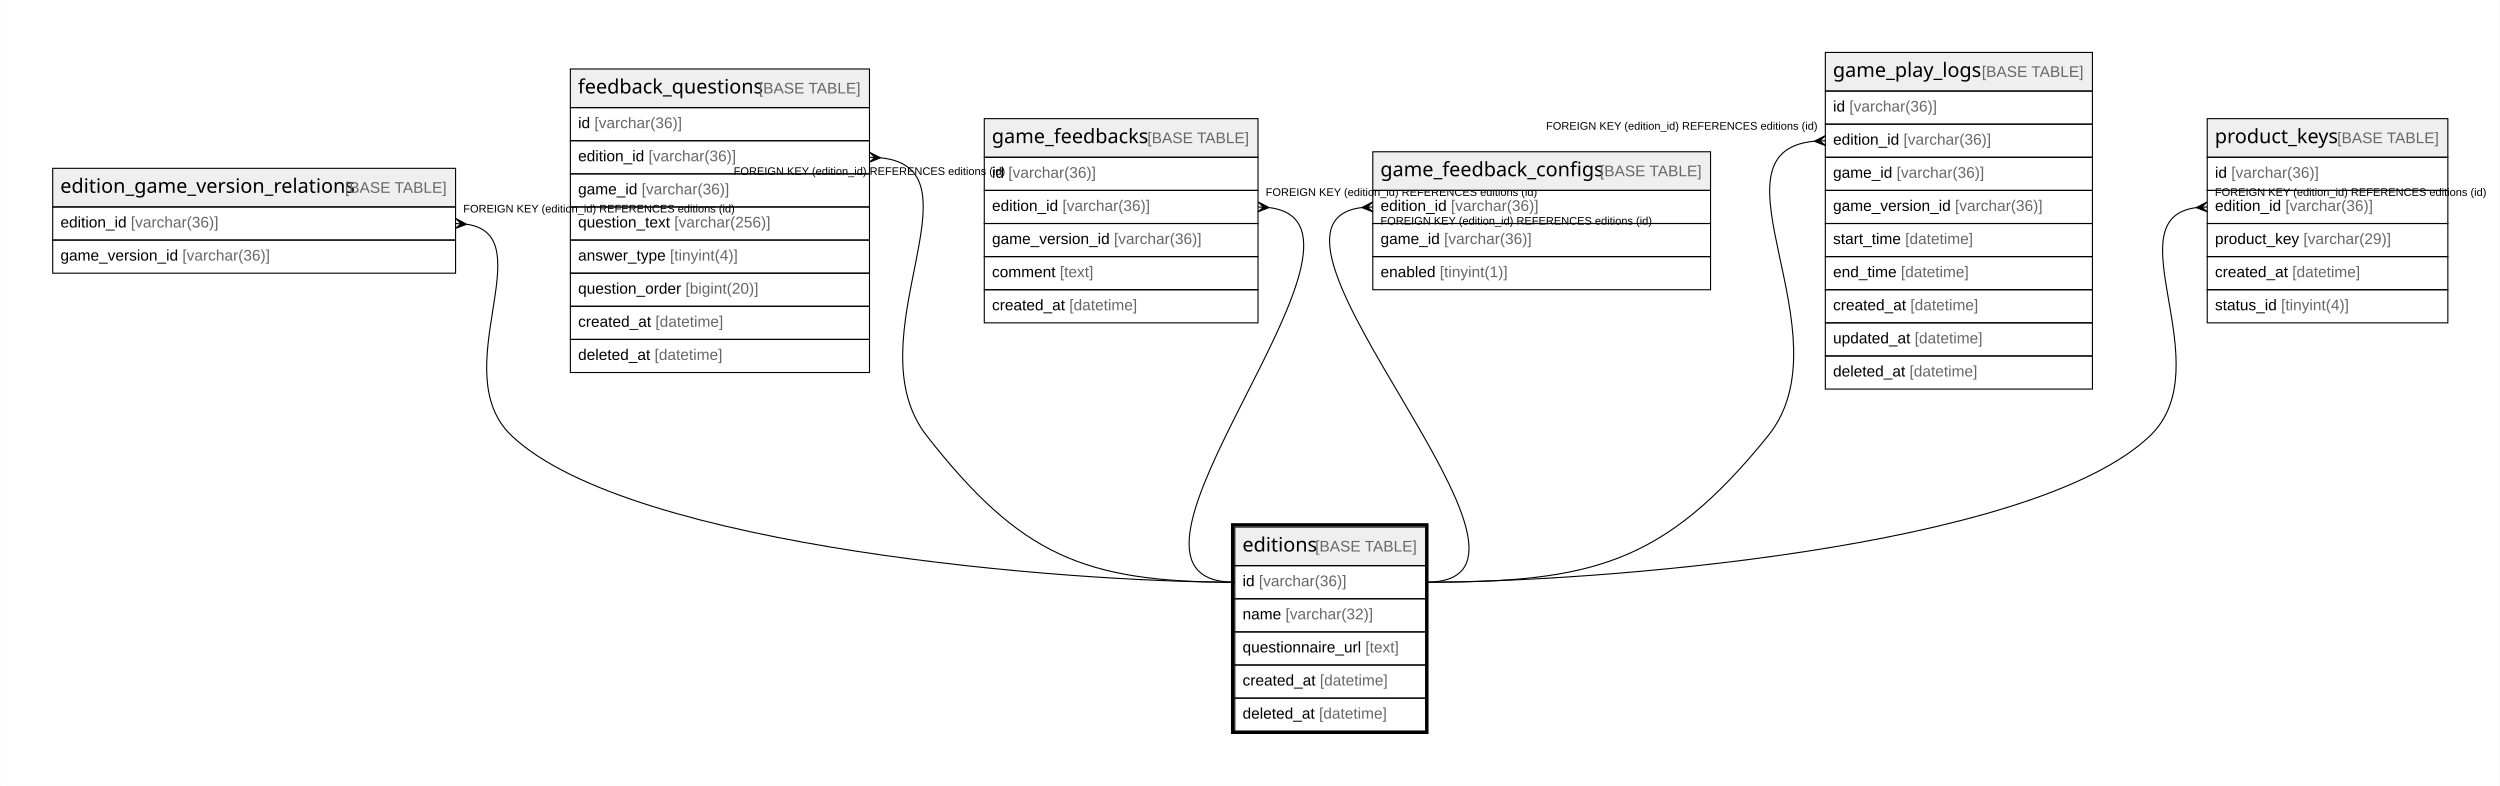
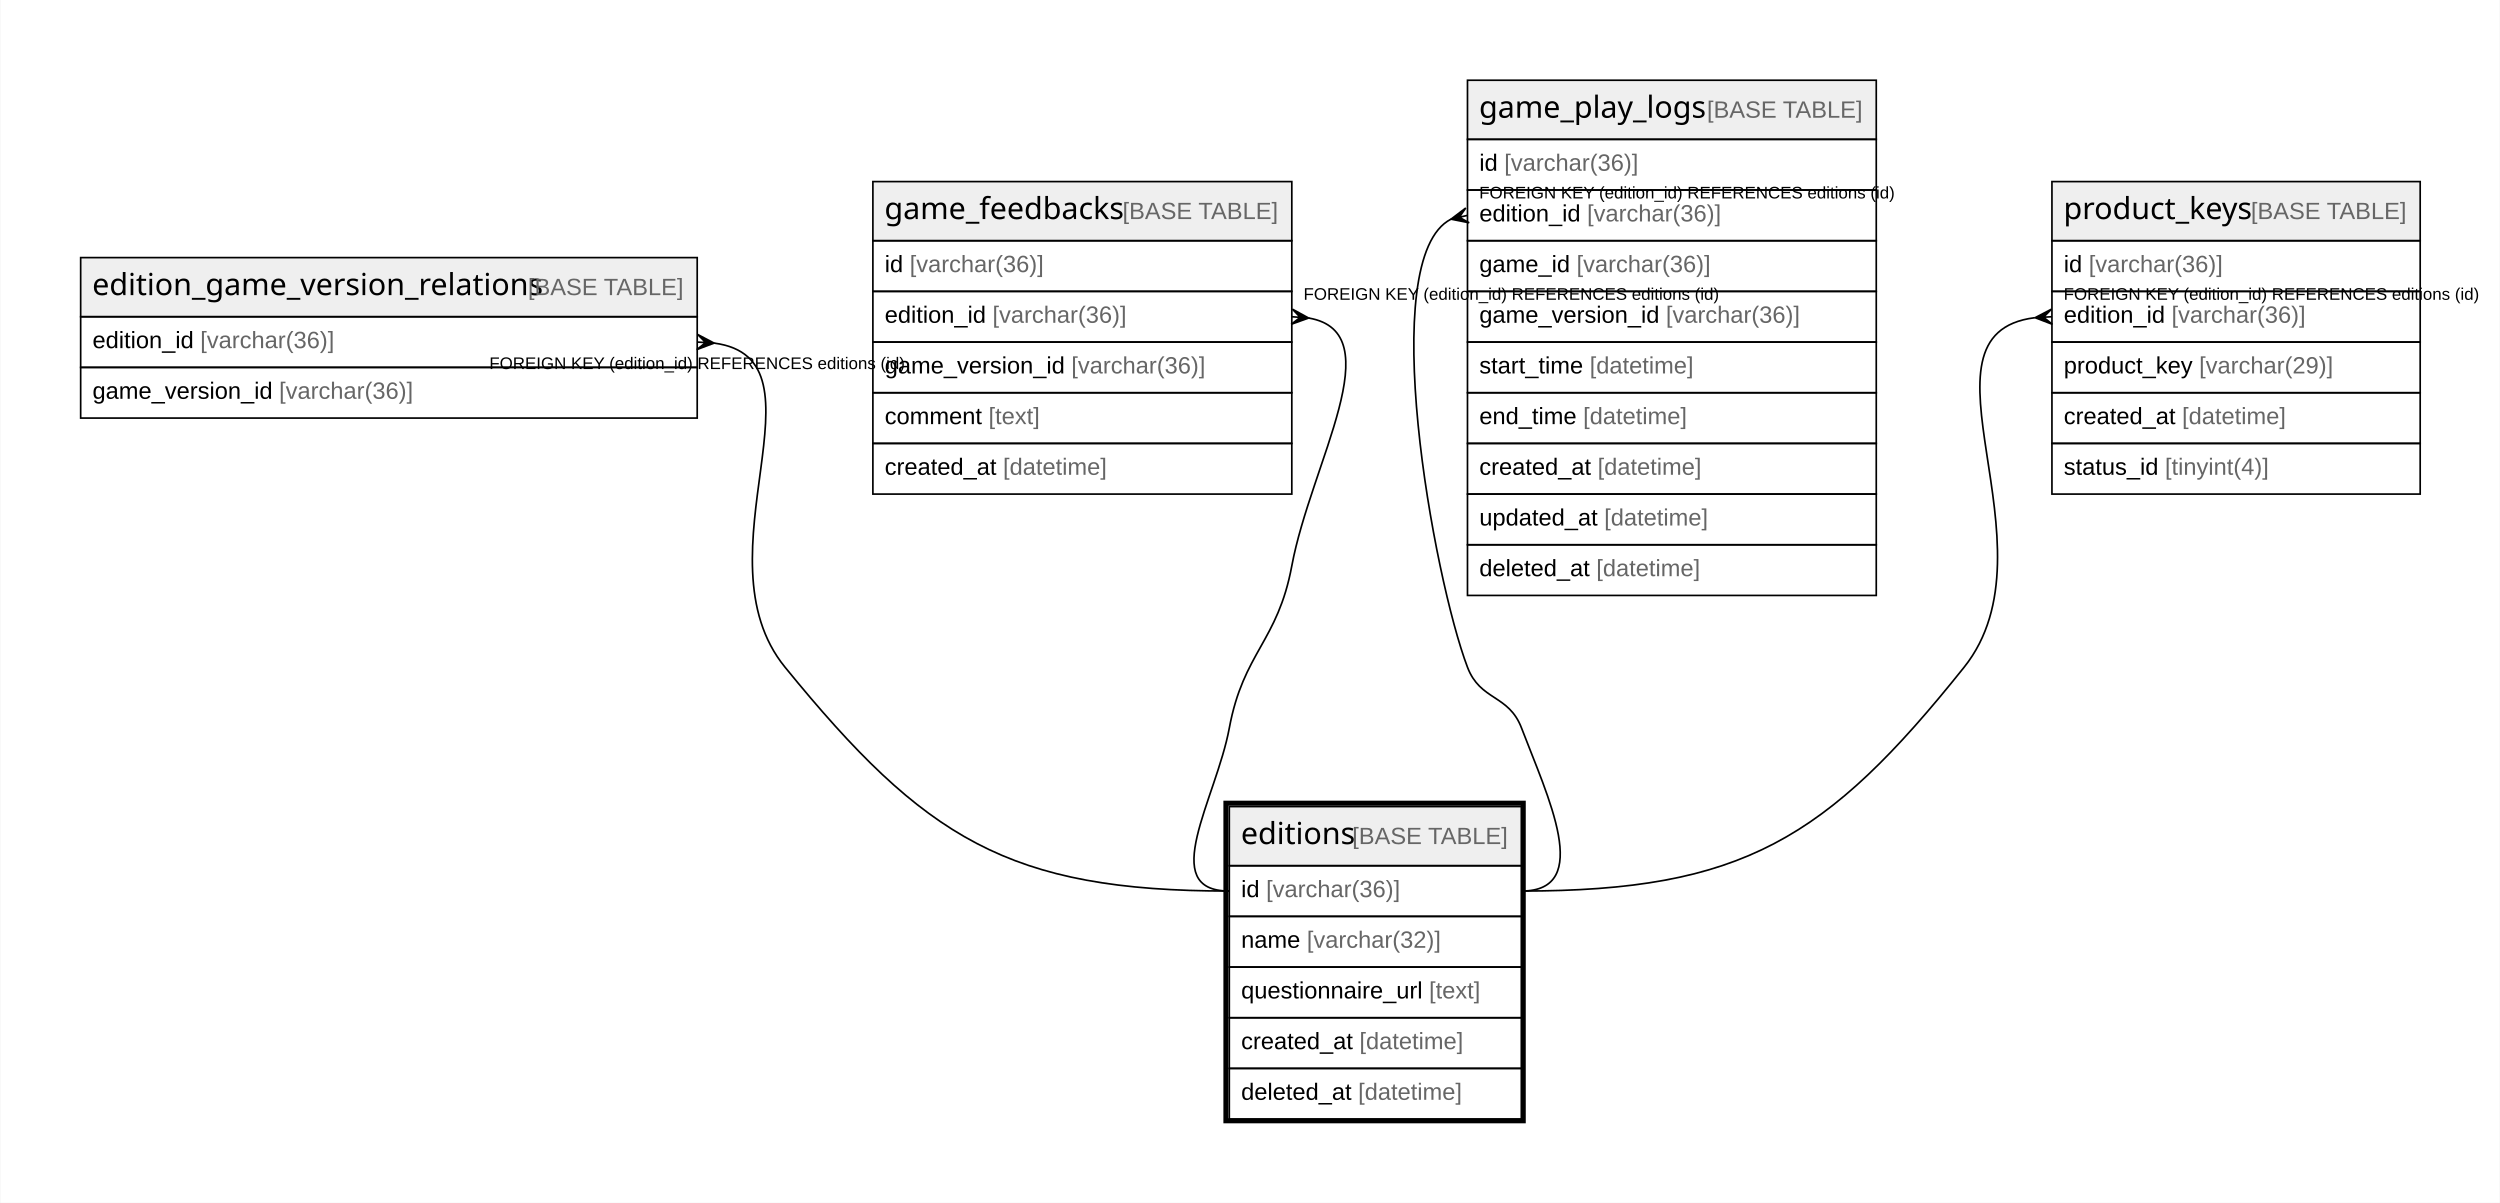
- <svg xmlns="http://www.w3.org/2000/svg" width="2265pt" height="712pt" viewBox="0.00 0.00 2264.50 712.00">
+ <svg xmlns="http://www.w3.org/2000/svg" width="1480pt" height="712pt" viewBox="0.00 0.00 1479.50 712.00">
  <g id="graph0" class="graph" transform="scale(1 1) rotate(0) translate(4 708)">
-     <polygon fill="#ffffff" stroke="transparent" points="-4,4 -4,-708 2260.5,-708 2260.5,4 -4,4" />
+     <polygon fill="#ffffff" stroke="transparent" points="-4,4 -4,-708 1475.5,-708 1475.5,4 -4,4" />
    <g id="node1" class="node">
-       <polygon fill="#efefef" stroke="transparent" points="1114.5,-195.5 1114.5,-230.5 1287.5,-230.5 1287.5,-195.5 1114.5,-195.5" />
-       <polygon fill="none" stroke="#000000" points="1114.5,-195.5 1114.5,-230.5 1287.5,-230.5 1287.5,-195.5 1114.5,-195.5" />
-       <text text-anchor="start" x="1121.365" y="-208.3" font-family="Arial Bold" font-size="18.00" fill="#000000">editions</text>
-       <text text-anchor="start" x="1183.381" y="-208.3" font-family="Arial" font-size="14.00" fill="#000000"> </text>
-       <text text-anchor="start" x="1187.271" y="-208.3" font-family="Arial" font-size="14.00" fill="#666666">[BASE TABLE]</text>
-       <polygon fill="none" stroke="#000000" points="1114.5,-165.5 1114.5,-195.5 1287.5,-195.5 1287.5,-165.5 1114.5,-165.5" />
-       <text text-anchor="start" x="1121.5" y="-176.9" font-family="Arial" font-size="14.00" fill="#000000">id </text>
-       <text text-anchor="start" x="1136.28" y="-176.9" font-family="Arial" font-size="14.00" fill="#666666">[varchar(36)]</text>
-       <polygon fill="none" stroke="#000000" points="1114.5,-135.5 1114.5,-165.5 1287.5,-165.5 1287.5,-135.5 1114.5,-135.5" />
-       <text text-anchor="start" x="1121.5" y="-146.9" font-family="Arial" font-size="14.00" fill="#000000">name </text>
-       <text text-anchor="start" x="1160.399" y="-146.9" font-family="Arial" font-size="14.00" fill="#666666">[varchar(32)]</text>
-       <polygon fill="none" stroke="#000000" points="1114.5,-105.5 1114.5,-135.5 1287.5,-135.5 1287.5,-105.5 1114.5,-105.5" />
-       <text text-anchor="start" x="1121.5" y="-116.9" font-family="Arial" font-size="14.00" fill="#000000">questionnaire_url </text>
-       <text text-anchor="start" x="1232.748" y="-116.9" font-family="Arial" font-size="14.00" fill="#666666">[text]</text>
-       <polygon fill="none" stroke="#000000" points="1114.5,-75.5 1114.5,-105.5 1287.5,-105.5 1287.5,-75.5 1114.5,-75.5" />
-       <text text-anchor="start" x="1121.5" y="-86.9" font-family="Arial" font-size="14.00" fill="#000000">created_at </text>
-       <text text-anchor="start" x="1191.528" y="-86.9" font-family="Arial" font-size="14.00" fill="#666666">[datetime]</text>
-       <polygon fill="none" stroke="#000000" points="1114.5,-45.5 1114.5,-75.5 1287.5,-75.5 1287.5,-45.5 1114.5,-45.5" />
-       <text text-anchor="start" x="1121.5" y="-56.9" font-family="Arial" font-size="14.00" fill="#000000">deleted_at </text>
-       <text text-anchor="start" x="1190.757" y="-56.9" font-family="Arial" font-size="14.00" fill="#666666">[datetime]</text>
-       <polygon fill="none" stroke="#000000" stroke-width="3" points="1112.5,-44.5 1112.5,-232.5 1288.5,-232.5 1288.5,-44.5 1112.5,-44.5" />
+       <polygon fill="#efefef" stroke="transparent" points="723.5,-195.5 723.5,-230.5 896.5,-230.5 896.5,-195.5 723.5,-195.5" />
+       <polygon fill="none" stroke="#000000" points="723.5,-195.5 723.5,-230.5 896.5,-230.5 896.5,-195.5 723.5,-195.5" />
+       <text text-anchor="start" x="730.365" y="-208.3" font-family="Arial Bold" font-size="18.00" fill="#000000">editions</text>
+       <text text-anchor="start" x="792.381" y="-208.3" font-family="Arial" font-size="14.00" fill="#000000"> </text>
+       <text text-anchor="start" x="796.271" y="-208.3" font-family="Arial" font-size="14.00" fill="#666666">[BASE TABLE]</text>
+       <polygon fill="none" stroke="#000000" points="723.5,-165.5 723.5,-195.5 896.5,-195.5 896.5,-165.5 723.5,-165.5" />
+       <text text-anchor="start" x="730.5" y="-176.9" font-family="Arial" font-size="14.00" fill="#000000">id </text>
+       <text text-anchor="start" x="745.28" y="-176.9" font-family="Arial" font-size="14.00" fill="#666666">[varchar(36)]</text>
+       <polygon fill="none" stroke="#000000" points="723.5,-135.5 723.5,-165.5 896.5,-165.5 896.5,-135.5 723.5,-135.5" />
+       <text text-anchor="start" x="730.5" y="-146.9" font-family="Arial" font-size="14.00" fill="#000000">name </text>
+       <text text-anchor="start" x="769.399" y="-146.9" font-family="Arial" font-size="14.00" fill="#666666">[varchar(32)]</text>
+       <polygon fill="none" stroke="#000000" points="723.5,-105.5 723.5,-135.5 896.5,-135.5 896.5,-105.5 723.5,-105.5" />
+       <text text-anchor="start" x="730.5" y="-116.9" font-family="Arial" font-size="14.00" fill="#000000">questionnaire_url </text>
+       <text text-anchor="start" x="841.748" y="-116.9" font-family="Arial" font-size="14.00" fill="#666666">[text]</text>
+       <polygon fill="none" stroke="#000000" points="723.5,-75.5 723.5,-105.5 896.5,-105.5 896.5,-75.5 723.5,-75.5" />
+       <text text-anchor="start" x="730.5" y="-86.9" font-family="Arial" font-size="14.00" fill="#000000">created_at </text>
+       <text text-anchor="start" x="800.528" y="-86.9" font-family="Arial" font-size="14.00" fill="#666666">[datetime]</text>
+       <polygon fill="none" stroke="#000000" points="723.5,-45.5 723.5,-75.5 896.5,-75.5 896.5,-45.5 723.5,-45.5" />
+       <text text-anchor="start" x="730.5" y="-56.9" font-family="Arial" font-size="14.00" fill="#000000">deleted_at </text>
+       <text text-anchor="start" x="799.757" y="-56.9" font-family="Arial" font-size="14.00" fill="#666666">[datetime]</text>
+       <polygon fill="none" stroke="#000000" stroke-width="3" points="721.5,-44.5 721.5,-232.5 897.5,-232.5 897.5,-44.5 721.5,-44.5" />
    </g>
    <g id="node2" class="node">
      <polygon fill="#efefef" stroke="transparent" points="43.5,-520.5 43.5,-555.5 408.5,-555.5 408.5,-520.5 43.5,-520.5" />
      <polygon fill="none" stroke="#000000" points="43.5,-520.5 43.5,-555.5 408.5,-555.5 408.5,-520.5 43.5,-520.5" />
      <text text-anchor="start" x="50.344" y="-533.3" font-family="Arial Bold" font-size="18.00" fill="#000000">edition_game_version_relations</text>
      <text text-anchor="start" x="304.402" y="-533.3" font-family="Arial" font-size="14.00" fill="#000000"> </text>
      <text text-anchor="start" x="308.292" y="-533.3" font-family="Arial" font-size="14.00" fill="#666666">[BASE TABLE]</text>
      <polygon fill="none" stroke="#000000" points="43.5,-490.5 43.5,-520.5 408.5,-520.5 408.5,-490.5 43.5,-490.5" />
      <text text-anchor="start" x="50.5" y="-501.9" font-family="Arial" font-size="14.00" fill="#000000">edition_id </text>
      <text text-anchor="start" x="114.297" y="-501.9" font-family="Arial" font-size="14.00" fill="#666666">[varchar(36)]</text>
      <polygon fill="none" stroke="#000000" points="43.5,-460.5 43.5,-490.5 408.5,-490.5 408.5,-460.5 43.5,-460.5" />
      <text text-anchor="start" x="50.5" y="-471.9" font-family="Arial" font-size="14.00" fill="#000000">game_version_id </text>
      <text text-anchor="start" x="160.968" y="-471.9" font-family="Arial" font-size="14.00" fill="#666666">[varchar(36)]</text>
    </g>
    <g id="edge1" class="edge">
-       <path fill="none" stroke="#000000" d="M418.883,-504.786C488.555,-494.305 397.853,-371.09 459.5,-313 567.58,-211.156 965.996,-180.5 1114.5,-180.5" />
-       <polygon fill="#000000" stroke="#000000" points="418.476,-504.814 408.191,-501.011 413.488,-505.157 408.5,-505.5 408.5,-505.5 408.5,-505.5 413.488,-505.157 408.809,-509.989 418.476,-504.814 418.476,-504.814" />
-       <text text-anchor="start" x="415.439" y="-515.5" font-family="Arial" font-size="10.00" fill="#000000">FOREIGN KEY (edition_id) REFERENCES editions (id)</text>
+       <path fill="none" stroke="#000000" d="M418.513,-504.887C489.774,-495.436 406.799,-378.871 460.5,-313 543.203,-211.555 592.615,-180.5 723.5,-180.5" />
+       <polygon fill="#000000" stroke="#000000" points="418.481,-504.889 408.225,-501.008 413.491,-505.195 408.5,-505.5 408.5,-505.5 408.5,-505.5 413.491,-505.195 408.775,-509.992 418.481,-504.889 418.481,-504.889" />
+       <text text-anchor="start" x="285.439" y="-489.5" font-family="Arial" font-size="10.00" fill="#000000">FOREIGN KEY (edition_id) REFERENCES editions (id)</text>
    </g>
    <g id="node3" class="node">
-       <polygon fill="#efefef" stroke="transparent" points="512.5,-610.5 512.5,-645.5 783.5,-645.5 783.5,-610.5 512.5,-610.5" />
-       <polygon fill="none" stroke="#000000" points="512.5,-610.5 512.5,-645.5 783.5,-645.5 783.5,-610.5 512.5,-610.5" />
-       <text text-anchor="start" x="519.34" y="-623.3" font-family="Arial Bold" font-size="18.00" fill="#000000">feedback_questions</text>
-       <text text-anchor="start" x="679.407" y="-623.3" font-family="Arial" font-size="14.00" fill="#000000"> </text>
-       <text text-anchor="start" x="683.297" y="-623.3" font-family="Arial" font-size="14.00" fill="#666666">[BASE TABLE]</text>
-       <polygon fill="none" stroke="#000000" points="512.5,-580.5 512.5,-610.5 783.5,-610.5 783.5,-580.5 512.5,-580.5" />
-       <text text-anchor="start" x="519.5" y="-591.9" font-family="Arial" font-size="14.00" fill="#000000">id </text>
-       <text text-anchor="start" x="534.28" y="-591.9" font-family="Arial" font-size="14.00" fill="#666666">[varchar(36)]</text>
-       <polygon fill="none" stroke="#000000" points="512.5,-550.5 512.5,-580.5 783.5,-580.5 783.5,-550.5 512.5,-550.5" />
-       <text text-anchor="start" x="519.5" y="-561.9" font-family="Arial" font-size="14.00" fill="#000000">edition_id </text>
-       <text text-anchor="start" x="583.297" y="-561.9" font-family="Arial" font-size="14.00" fill="#666666">[varchar(36)]</text>
-       <polygon fill="none" stroke="#000000" points="512.5,-520.5 512.5,-550.5 783.5,-550.5 783.5,-520.5 512.5,-520.5" />
-       <text text-anchor="start" x="519.5" y="-531.9" font-family="Arial" font-size="14.00" fill="#000000">game_id </text>
-       <text text-anchor="start" x="577.071" y="-531.9" font-family="Arial" font-size="14.00" fill="#666666">[varchar(36)]</text>
-       <polygon fill="none" stroke="#000000" points="512.5,-490.5 512.5,-520.5 783.5,-520.5 783.5,-490.5 512.5,-490.5" />
-       <text text-anchor="start" x="519.5" y="-501.9" font-family="Arial" font-size="14.00" fill="#000000">question_text </text>
-       <text text-anchor="start" x="606.647" y="-501.9" font-family="Arial" font-size="14.00" fill="#666666">[varchar(256)]</text>
-       <polygon fill="none" stroke="#000000" points="512.5,-460.5 512.5,-490.5 783.5,-490.5 783.5,-460.5 512.5,-460.5" />
-       <text text-anchor="start" x="519.5" y="-471.9" font-family="Arial" font-size="14.00" fill="#000000">answer_type </text>
-       <text text-anchor="start" x="602.744" y="-471.9" font-family="Arial" font-size="14.00" fill="#666666">[tinyint(4)]</text>
-       <polygon fill="none" stroke="#000000" points="512.5,-430.5 512.5,-460.5 783.5,-460.5 783.5,-430.5 512.5,-430.5" />
-       <text text-anchor="start" x="519.5" y="-441.9" font-family="Arial" font-size="14.00" fill="#000000">question_order </text>
-       <text text-anchor="start" x="616.752" y="-441.9" font-family="Arial" font-size="14.00" fill="#666666">[bigint(20)]</text>
-       <polygon fill="none" stroke="#000000" points="512.5,-400.5 512.5,-430.5 783.5,-430.5 783.5,-400.5 512.5,-400.5" />
-       <text text-anchor="start" x="519.5" y="-411.9" font-family="Arial" font-size="14.00" fill="#000000">created_at </text>
-       <text text-anchor="start" x="589.528" y="-411.9" font-family="Arial" font-size="14.00" fill="#666666">[datetime]</text>
-       <polygon fill="none" stroke="#000000" points="512.5,-370.5 512.5,-400.5 783.5,-400.5 783.5,-370.5 512.5,-370.5" />
-       <text text-anchor="start" x="519.5" y="-381.9" font-family="Arial" font-size="14.00" fill="#000000">deleted_at </text>
-       <text text-anchor="start" x="588.757" y="-381.9" font-family="Arial" font-size="14.00" fill="#666666">[datetime]</text>
+       <polygon fill="#efefef" stroke="transparent" points="512.5,-565.5 512.5,-600.5 760.5,-600.5 760.5,-565.5 512.5,-565.5" />
+       <polygon fill="none" stroke="#000000" points="512.5,-565.5 512.5,-600.5 760.5,-600.5 760.5,-565.5 512.5,-565.5" />
+       <text text-anchor="start" x="519.348" y="-578.3" font-family="Arial Bold" font-size="18.00" fill="#000000">game_feedbacks</text>
+       <text text-anchor="start" x="656.398" y="-578.3" font-family="Arial" font-size="14.00" fill="#000000"> </text>
+       <text text-anchor="start" x="660.289" y="-578.3" font-family="Arial" font-size="14.00" fill="#666666">[BASE TABLE]</text>
+       <polygon fill="none" stroke="#000000" points="512.5,-535.5 512.5,-565.5 760.5,-565.5 760.5,-535.5 512.5,-535.5" />
+       <text text-anchor="start" x="519.5" y="-546.9" font-family="Arial" font-size="14.00" fill="#000000">id </text>
+       <text text-anchor="start" x="534.28" y="-546.9" font-family="Arial" font-size="14.00" fill="#666666">[varchar(36)]</text>
+       <polygon fill="none" stroke="#000000" points="512.5,-505.5 512.5,-535.5 760.5,-535.5 760.5,-505.5 512.5,-505.5" />
+       <text text-anchor="start" x="519.5" y="-516.9" font-family="Arial" font-size="14.00" fill="#000000">edition_id </text>
+       <text text-anchor="start" x="583.297" y="-516.9" font-family="Arial" font-size="14.00" fill="#666666">[varchar(36)]</text>
+       <polygon fill="none" stroke="#000000" points="512.5,-475.5 512.5,-505.5 760.5,-505.5 760.5,-475.5 512.5,-475.5" />
+       <text text-anchor="start" x="519.5" y="-486.9" font-family="Arial" font-size="14.00" fill="#000000">game_version_id </text>
+       <text text-anchor="start" x="629.968" y="-486.9" font-family="Arial" font-size="14.00" fill="#666666">[varchar(36)]</text>
+       <polygon fill="none" stroke="#000000" points="512.5,-445.5 512.5,-475.5 760.5,-475.5 760.5,-445.5 512.5,-445.5" />
+       <text text-anchor="start" x="519.5" y="-456.9" font-family="Arial" font-size="14.00" fill="#000000">comment </text>
+       <text text-anchor="start" x="580.95" y="-456.9" font-family="Arial" font-size="14.00" fill="#666666">[text]</text>
+       <polygon fill="none" stroke="#000000" points="512.5,-415.5 512.5,-445.5 760.5,-445.5 760.5,-415.5 512.5,-415.5" />
+       <text text-anchor="start" x="519.5" y="-426.9" font-family="Arial" font-size="14.00" fill="#000000">created_at </text>
+       <text text-anchor="start" x="589.528" y="-426.9" font-family="Arial" font-size="14.00" fill="#666666">[datetime]</text>
    </g>
    <g id="edge2" class="edge">
-       <path fill="none" stroke="#000000" d="M793.529,-565.032C889.945,-555.423 766.986,-400.327 835.5,-313 920.234,-205 977.227,-180.5 1114.5,-180.5" />
-       <polygon fill="#000000" stroke="#000000" points="793.489,-565.033 783.29,-561.005 788.495,-565.267 783.5,-565.5 783.5,-565.5 783.5,-565.5 788.495,-565.267 783.71,-569.995 793.489,-565.033 793.489,-565.033" />
-       <text text-anchor="start" x="660.439" y="-549.5" font-family="Arial" font-size="10.00" fill="#000000">FOREIGN KEY (edition_id) REFERENCES editions (id)</text>
+       <path fill="none" stroke="#000000" d="M770.522,-519.719C820.121,-511.152 771.811,-433.799 760.5,-373 752.137,-328.045 731.863,-321.955 723.5,-277 715.656,-234.835 680.611,-180.5 723.5,-180.5" />
+       <polygon fill="#000000" stroke="#000000" points="770.47,-519.723 760.15,-516.014 765.485,-520.112 760.5,-520.5 760.5,-520.5 760.5,-520.5 765.485,-520.112 760.85,-524.986 770.47,-519.723 770.47,-519.723" />
+       <text text-anchor="start" x="767.439" y="-530.5" font-family="Arial" font-size="10.00" fill="#000000">FOREIGN KEY (edition_id) REFERENCES editions (id)</text>
    </g>
    <g id="node4" class="node">
-       <polygon fill="#efefef" stroke="transparent" points="887.5,-565.5 887.5,-600.5 1135.5,-600.5 1135.5,-565.5 887.5,-565.5" />
-       <polygon fill="none" stroke="#000000" points="887.5,-565.5 887.5,-600.5 1135.5,-600.5 1135.5,-565.5 887.5,-565.5" />
-       <text text-anchor="start" x="894.348" y="-578.3" font-family="Arial Bold" font-size="18.00" fill="#000000">game_feedbacks</text>
-       <text text-anchor="start" x="1031.398" y="-578.3" font-family="Arial" font-size="14.00" fill="#000000"> </text>
-       <text text-anchor="start" x="1035.289" y="-578.3" font-family="Arial" font-size="14.00" fill="#666666">[BASE TABLE]</text>
-       <polygon fill="none" stroke="#000000" points="887.5,-535.5 887.5,-565.5 1135.5,-565.5 1135.5,-535.5 887.5,-535.5" />
-       <text text-anchor="start" x="894.5" y="-546.9" font-family="Arial" font-size="14.00" fill="#000000">id </text>
-       <text text-anchor="start" x="909.28" y="-546.9" font-family="Arial" font-size="14.00" fill="#666666">[varchar(36)]</text>
-       <polygon fill="none" stroke="#000000" points="887.5,-505.5 887.5,-535.5 1135.5,-535.5 1135.5,-505.5 887.5,-505.5" />
-       <text text-anchor="start" x="894.5" y="-516.9" font-family="Arial" font-size="14.00" fill="#000000">edition_id </text>
-       <text text-anchor="start" x="958.297" y="-516.9" font-family="Arial" font-size="14.00" fill="#666666">[varchar(36)]</text>
-       <polygon fill="none" stroke="#000000" points="887.5,-475.5 887.5,-505.5 1135.5,-505.5 1135.5,-475.5 887.5,-475.5" />
-       <text text-anchor="start" x="894.5" y="-486.9" font-family="Arial" font-size="14.00" fill="#000000">game_version_id </text>
-       <text text-anchor="start" x="1004.968" y="-486.9" font-family="Arial" font-size="14.00" fill="#666666">[varchar(36)]</text>
-       <polygon fill="none" stroke="#000000" points="887.5,-445.5 887.5,-475.5 1135.5,-475.5 1135.5,-445.5 887.5,-445.5" />
-       <text text-anchor="start" x="894.5" y="-456.9" font-family="Arial" font-size="14.00" fill="#000000">comment </text>
-       <text text-anchor="start" x="955.95" y="-456.9" font-family="Arial" font-size="14.00" fill="#666666">[text]</text>
-       <polygon fill="none" stroke="#000000" points="887.5,-415.5 887.5,-445.5 1135.5,-445.5 1135.5,-415.5 887.5,-415.5" />
-       <text text-anchor="start" x="894.5" y="-426.9" font-family="Arial" font-size="14.00" fill="#000000">created_at </text>
-       <text text-anchor="start" x="964.528" y="-426.9" font-family="Arial" font-size="14.00" fill="#666666">[datetime]</text>
+       <polygon fill="#efefef" stroke="transparent" points="864.5,-625.5 864.5,-660.5 1106.5,-660.5 1106.5,-625.5 864.5,-625.5" />
+       <polygon fill="none" stroke="#000000" points="864.5,-625.5 864.5,-660.5 1106.5,-660.5 1106.5,-625.5 864.5,-625.5" />
+       <text text-anchor="start" x="871.355" y="-638.3" font-family="Arial Bold" font-size="18.00" fill="#000000">game_play_logs</text>
+       <text text-anchor="start" x="1002.391" y="-638.3" font-family="Arial" font-size="14.00" fill="#000000"> </text>
+       <text text-anchor="start" x="1006.282" y="-638.3" font-family="Arial" font-size="14.00" fill="#666666">[BASE TABLE]</text>
+       <polygon fill="none" stroke="#000000" points="864.5,-595.5 864.5,-625.5 1106.5,-625.5 1106.5,-595.5 864.5,-595.5" />
+       <text text-anchor="start" x="871.5" y="-606.9" font-family="Arial" font-size="14.00" fill="#000000">id </text>
+       <text text-anchor="start" x="886.28" y="-606.9" font-family="Arial" font-size="14.00" fill="#666666">[varchar(36)]</text>
+       <polygon fill="none" stroke="#000000" points="864.5,-565.5 864.5,-595.5 1106.5,-595.5 1106.5,-565.5 864.5,-565.5" />
+       <text text-anchor="start" x="871.5" y="-576.9" font-family="Arial" font-size="14.00" fill="#000000">edition_id </text>
+       <text text-anchor="start" x="935.297" y="-576.9" font-family="Arial" font-size="14.00" fill="#666666">[varchar(36)]</text>
+       <polygon fill="none" stroke="#000000" points="864.5,-535.5 864.5,-565.5 1106.5,-565.5 1106.5,-535.5 864.5,-535.5" />
+       <text text-anchor="start" x="871.5" y="-546.9" font-family="Arial" font-size="14.00" fill="#000000">game_id </text>
+       <text text-anchor="start" x="929.071" y="-546.9" font-family="Arial" font-size="14.00" fill="#666666">[varchar(36)]</text>
+       <polygon fill="none" stroke="#000000" points="864.5,-505.5 864.5,-535.5 1106.5,-535.5 1106.5,-505.5 864.5,-505.5" />
+       <text text-anchor="start" x="871.5" y="-516.9" font-family="Arial" font-size="14.00" fill="#000000">game_version_id </text>
+       <text text-anchor="start" x="981.968" y="-516.9" font-family="Arial" font-size="14.00" fill="#666666">[varchar(36)]</text>
+       <polygon fill="none" stroke="#000000" points="864.5,-475.5 864.5,-505.5 1106.5,-505.5 1106.5,-475.5 864.5,-475.5" />
+       <text text-anchor="start" x="871.5" y="-486.9" font-family="Arial" font-size="14.00" fill="#000000">start_time </text>
+       <text text-anchor="start" x="936.838" y="-486.9" font-family="Arial" font-size="14.00" fill="#666666">[datetime]</text>
+       <polygon fill="none" stroke="#000000" points="864.5,-445.5 864.5,-475.5 1106.5,-475.5 1106.5,-445.5 864.5,-445.5" />
+       <text text-anchor="start" x="871.5" y="-456.9" font-family="Arial" font-size="14.00" fill="#000000">end_time </text>
+       <text text-anchor="start" x="932.961" y="-456.9" font-family="Arial" font-size="14.00" fill="#666666">[datetime]</text>
+       <polygon fill="none" stroke="#000000" points="864.5,-415.5 864.5,-445.5 1106.5,-445.5 1106.5,-415.5 864.5,-415.5" />
+       <text text-anchor="start" x="871.5" y="-426.9" font-family="Arial" font-size="14.00" fill="#000000">created_at </text>
+       <text text-anchor="start" x="941.528" y="-426.9" font-family="Arial" font-size="14.00" fill="#666666">[datetime]</text>
+       <polygon fill="none" stroke="#000000" points="864.5,-385.5 864.5,-415.5 1106.5,-415.5 1106.5,-385.5 864.5,-385.5" />
+       <text text-anchor="start" x="871.5" y="-396.9" font-family="Arial" font-size="14.00" fill="#000000">updated_at </text>
+       <text text-anchor="start" x="945.433" y="-396.9" font-family="Arial" font-size="14.00" fill="#666666">[datetime]</text>
+       <polygon fill="none" stroke="#000000" points="864.5,-355.5 864.5,-385.5 1106.5,-385.5 1106.5,-355.5 864.5,-355.5" />
+       <text text-anchor="start" x="871.5" y="-366.9" font-family="Arial" font-size="14.00" fill="#000000">deleted_at </text>
+       <text text-anchor="start" x="940.757" y="-366.9" font-family="Arial" font-size="14.00" fill="#666666">[datetime]</text>
    </g>
    <g id="edge3" class="edge">
-       <path fill="none" stroke="#000000" d="M1145.753,-519.902C1271.372,-504.101 966.797,-180.5 1114.5,-180.5" />
-       <polygon fill="#000000" stroke="#000000" points="1145.483,-519.918 1135.238,-516.008 1140.492,-520.209 1135.5,-520.5 1135.5,-520.5 1135.5,-520.5 1140.492,-520.209 1135.762,-524.992 1145.483,-519.918 1145.483,-519.918" />
-       <text text-anchor="start" x="1142.439" y="-530.5" font-family="Arial" font-size="10.00" fill="#000000">FOREIGN KEY (edition_id) REFERENCES editions (id)</text>
+       <path fill="none" stroke="#000000" d="M854.752,-578.251C809.633,-555.409 844.654,-365.2 864.5,-313 872.108,-292.99 888.892,-297.01 896.5,-277 911.742,-236.911 939.389,-180.5 896.5,-180.5" />
+       <polygon fill="#000000" stroke="#000000" points="854.756,-578.252 863.488,-584.885 859.628,-579.376 864.5,-580.5 864.5,-580.5 864.5,-580.5 859.628,-579.376 865.512,-576.115 854.756,-578.252 854.756,-578.252" />
+       <text text-anchor="start" x="871.439" y="-590.5" font-family="Arial" font-size="10.00" fill="#000000">FOREIGN KEY (edition_id) REFERENCES editions (id)</text>
    </g>
    <g id="node5" class="node">
-       <polygon fill="#efefef" stroke="transparent" points="1239.5,-535.5 1239.5,-570.5 1545.5,-570.5 1545.5,-535.5 1239.5,-535.5" />
-       <polygon fill="none" stroke="#000000" points="1239.5,-535.5 1239.5,-570.5 1545.5,-570.5 1545.5,-535.5 1239.5,-535.5" />
-       <text text-anchor="start" x="1246.337" y="-548.3" font-family="Arial Bold" font-size="18.00" fill="#000000">game_feedback_configs</text>
-       <text text-anchor="start" x="1441.409" y="-548.3" font-family="Arial" font-size="14.00" fill="#000000"> </text>
-       <text text-anchor="start" x="1445.299" y="-548.3" font-family="Arial" font-size="14.00" fill="#666666">[BASE TABLE]</text>
-       <polygon fill="none" stroke="#000000" points="1239.5,-505.5 1239.5,-535.5 1545.5,-535.5 1545.5,-505.5 1239.5,-505.5" />
-       <text text-anchor="start" x="1246.5" y="-516.9" font-family="Arial" font-size="14.00" fill="#000000">edition_id </text>
-       <text text-anchor="start" x="1310.297" y="-516.9" font-family="Arial" font-size="14.00" fill="#666666">[varchar(36)]</text>
-       <polygon fill="none" stroke="#000000" points="1239.5,-475.5 1239.5,-505.5 1545.5,-505.5 1545.5,-475.5 1239.5,-475.5" />
-       <text text-anchor="start" x="1246.5" y="-486.9" font-family="Arial" font-size="14.00" fill="#000000">game_id </text>
-       <text text-anchor="start" x="1304.071" y="-486.9" font-family="Arial" font-size="14.00" fill="#666666">[varchar(36)]</text>
-       <polygon fill="none" stroke="#000000" points="1239.5,-445.5 1239.5,-475.5 1545.5,-475.5 1545.5,-445.5 1239.5,-445.5" />
-       <text text-anchor="start" x="1246.5" y="-456.9" font-family="Arial" font-size="14.00" fill="#000000">enabled </text>
-       <text text-anchor="start" x="1300.193" y="-456.9" font-family="Arial" font-size="14.00" fill="#666666">[tinyint(1)]</text>
+       <polygon fill="#efefef" stroke="transparent" points="1210.5,-565.5 1210.5,-600.5 1428.5,-600.5 1428.5,-565.5 1210.5,-565.5" />
+       <polygon fill="none" stroke="#000000" points="1210.5,-565.5 1210.5,-600.5 1428.5,-600.5 1428.5,-565.5 1210.5,-565.5" />
+       <text text-anchor="start" x="1217.357" y="-578.3" font-family="Arial Bold" font-size="18.00" fill="#000000">product_keys</text>
+       <text text-anchor="start" x="1324.389" y="-578.3" font-family="Arial" font-size="14.00" fill="#000000"> </text>
+       <text text-anchor="start" x="1328.28" y="-578.3" font-family="Arial" font-size="14.00" fill="#666666">[BASE TABLE]</text>
+       <polygon fill="none" stroke="#000000" points="1210.5,-535.5 1210.5,-565.5 1428.5,-565.5 1428.5,-535.5 1210.5,-535.5" />
+       <text text-anchor="start" x="1217.5" y="-546.9" font-family="Arial" font-size="14.00" fill="#000000">id </text>
+       <text text-anchor="start" x="1232.28" y="-546.9" font-family="Arial" font-size="14.00" fill="#666666">[varchar(36)]</text>
+       <polygon fill="none" stroke="#000000" points="1210.5,-505.5 1210.5,-535.5 1428.5,-535.5 1428.5,-505.5 1210.5,-505.5" />
+       <text text-anchor="start" x="1217.5" y="-516.9" font-family="Arial" font-size="14.00" fill="#000000">edition_id </text>
+       <text text-anchor="start" x="1281.297" y="-516.9" font-family="Arial" font-size="14.00" fill="#666666">[varchar(36)]</text>
+       <polygon fill="none" stroke="#000000" points="1210.5,-475.5 1210.5,-505.5 1428.5,-505.5 1428.5,-475.5 1210.5,-475.5" />
+       <text text-anchor="start" x="1217.5" y="-486.9" font-family="Arial" font-size="14.00" fill="#000000">product_key </text>
+       <text text-anchor="start" x="1297.637" y="-486.9" font-family="Arial" font-size="14.00" fill="#666666">[varchar(29)]</text>
+       <polygon fill="none" stroke="#000000" points="1210.5,-445.5 1210.5,-475.5 1428.5,-475.5 1428.5,-445.5 1210.5,-445.5" />
+       <text text-anchor="start" x="1217.5" y="-456.9" font-family="Arial" font-size="14.00" fill="#000000">created_at </text>
+       <text text-anchor="start" x="1287.528" y="-456.9" font-family="Arial" font-size="14.00" fill="#666666">[datetime]</text>
+       <polygon fill="none" stroke="#000000" points="1210.5,-415.5 1210.5,-445.5 1428.5,-445.5 1428.5,-415.5 1210.5,-415.5" />
+       <text text-anchor="start" x="1217.5" y="-426.9" font-family="Arial" font-size="14.00" fill="#000000">status_id </text>
+       <text text-anchor="start" x="1277.409" y="-426.9" font-family="Arial" font-size="14.00" fill="#666666">[tinyint(4)]</text>
    </g>
    <g id="edge4" class="edge">
-       <path fill="none" stroke="#000000" d="M1229.212,-519.902C1103.836,-504.101 1436.384,-180.5 1287.5,-180.5" />
-       <polygon fill="#000000" stroke="#000000" points="1229.517,-519.919 1239.239,-524.992 1234.508,-520.21 1239.5,-520.5 1239.5,-520.5 1239.5,-520.5 1234.508,-520.21 1239.761,-516.008 1229.517,-519.919 1229.517,-519.919" />
-       <text text-anchor="start" x="1246.439" y="-504.5" font-family="Arial" font-size="10.00" fill="#000000">FOREIGN KEY (edition_id) REFERENCES editions (id)</text>
-     </g>
-     <g id="node6" class="node">
-       <polygon fill="#efefef" stroke="transparent" points="1649.5,-625.5 1649.5,-660.5 1891.5,-660.5 1891.5,-625.5 1649.5,-625.5" />
-       <polygon fill="none" stroke="#000000" points="1649.5,-625.5 1649.5,-660.5 1891.5,-660.5 1891.5,-625.5 1649.5,-625.5" />
-       <text text-anchor="start" x="1656.355" y="-638.3" font-family="Arial Bold" font-size="18.00" fill="#000000">game_play_logs</text>
-       <text text-anchor="start" x="1787.391" y="-638.3" font-family="Arial" font-size="14.00" fill="#000000"> </text>
-       <text text-anchor="start" x="1791.282" y="-638.3" font-family="Arial" font-size="14.00" fill="#666666">[BASE TABLE]</text>
-       <polygon fill="none" stroke="#000000" points="1649.5,-595.5 1649.5,-625.5 1891.5,-625.5 1891.5,-595.5 1649.5,-595.5" />
-       <text text-anchor="start" x="1656.5" y="-606.9" font-family="Arial" font-size="14.00" fill="#000000">id </text>
-       <text text-anchor="start" x="1671.28" y="-606.9" font-family="Arial" font-size="14.00" fill="#666666">[varchar(36)]</text>
-       <polygon fill="none" stroke="#000000" points="1649.5,-565.5 1649.5,-595.5 1891.5,-595.5 1891.5,-565.5 1649.5,-565.5" />
-       <text text-anchor="start" x="1656.5" y="-576.9" font-family="Arial" font-size="14.00" fill="#000000">edition_id </text>
-       <text text-anchor="start" x="1720.297" y="-576.9" font-family="Arial" font-size="14.00" fill="#666666">[varchar(36)]</text>
-       <polygon fill="none" stroke="#000000" points="1649.5,-535.5 1649.5,-565.5 1891.5,-565.5 1891.5,-535.5 1649.5,-535.5" />
-       <text text-anchor="start" x="1656.5" y="-546.9" font-family="Arial" font-size="14.00" fill="#000000">game_id </text>
-       <text text-anchor="start" x="1714.071" y="-546.9" font-family="Arial" font-size="14.00" fill="#666666">[varchar(36)]</text>
-       <polygon fill="none" stroke="#000000" points="1649.5,-505.5 1649.5,-535.5 1891.5,-535.5 1891.5,-505.5 1649.5,-505.5" />
-       <text text-anchor="start" x="1656.5" y="-516.9" font-family="Arial" font-size="14.00" fill="#000000">game_version_id </text>
-       <text text-anchor="start" x="1766.968" y="-516.9" font-family="Arial" font-size="14.00" fill="#666666">[varchar(36)]</text>
-       <polygon fill="none" stroke="#000000" points="1649.5,-475.5 1649.5,-505.5 1891.5,-505.5 1891.5,-475.5 1649.5,-475.5" />
-       <text text-anchor="start" x="1656.5" y="-486.9" font-family="Arial" font-size="14.00" fill="#000000">start_time </text>
-       <text text-anchor="start" x="1721.838" y="-486.9" font-family="Arial" font-size="14.00" fill="#666666">[datetime]</text>
-       <polygon fill="none" stroke="#000000" points="1649.5,-445.5 1649.5,-475.5 1891.5,-475.5 1891.5,-445.5 1649.5,-445.5" />
-       <text text-anchor="start" x="1656.5" y="-456.9" font-family="Arial" font-size="14.00" fill="#000000">end_time </text>
-       <text text-anchor="start" x="1717.961" y="-456.9" font-family="Arial" font-size="14.00" fill="#666666">[datetime]</text>
-       <polygon fill="none" stroke="#000000" points="1649.5,-415.5 1649.5,-445.5 1891.5,-445.5 1891.5,-415.5 1649.5,-415.5" />
-       <text text-anchor="start" x="1656.5" y="-426.9" font-family="Arial" font-size="14.00" fill="#000000">created_at </text>
-       <text text-anchor="start" x="1726.528" y="-426.9" font-family="Arial" font-size="14.00" fill="#666666">[datetime]</text>
-       <polygon fill="none" stroke="#000000" points="1649.5,-385.5 1649.5,-415.5 1891.5,-415.5 1891.5,-385.5 1649.5,-385.5" />
-       <text text-anchor="start" x="1656.5" y="-396.9" font-family="Arial" font-size="14.00" fill="#000000">updated_at </text>
-       <text text-anchor="start" x="1730.433" y="-396.9" font-family="Arial" font-size="14.00" fill="#666666">[datetime]</text>
-       <polygon fill="none" stroke="#000000" points="1649.5,-355.5 1649.5,-385.5 1891.5,-385.5 1891.5,-355.5 1649.5,-355.5" />
-       <text text-anchor="start" x="1656.5" y="-366.9" font-family="Arial" font-size="14.00" fill="#000000">deleted_at </text>
-       <text text-anchor="start" x="1725.757" y="-366.9" font-family="Arial" font-size="14.00" fill="#666666">[datetime]</text>
-     </g>
-     <g id="edge5" class="edge">
-       <path fill="none" stroke="#000000" d="M1639.219,-580.031C1536.975,-570.081 1671.299,-404.366 1597.5,-313 1503.35,-196.439 1437.335,-180.5 1287.5,-180.5" />
-       <polygon fill="#000000" stroke="#000000" points="1639.51,-580.044 1649.295,-584.995 1644.505,-580.272 1649.5,-580.5 1649.5,-580.5 1649.5,-580.5 1644.505,-580.272 1649.705,-576.005 1639.51,-580.044 1639.51,-580.044" />
-       <text text-anchor="start" x="1396.439" y="-590.5" font-family="Arial" font-size="10.00" fill="#000000">FOREIGN KEY (edition_id) REFERENCES editions (id)</text>
-     </g>
-     <g id="node7" class="node">
-       <polygon fill="#efefef" stroke="transparent" points="1995.5,-565.5 1995.5,-600.5 2213.5,-600.5 2213.5,-565.5 1995.5,-565.5" />
-       <polygon fill="none" stroke="#000000" points="1995.5,-565.5 1995.5,-600.5 2213.5,-600.5 2213.5,-565.5 1995.5,-565.5" />
-       <text text-anchor="start" x="2002.357" y="-578.3" font-family="Arial Bold" font-size="18.00" fill="#000000">product_keys</text>
-       <text text-anchor="start" x="2109.389" y="-578.3" font-family="Arial" font-size="14.00" fill="#000000"> </text>
-       <text text-anchor="start" x="2113.28" y="-578.3" font-family="Arial" font-size="14.00" fill="#666666">[BASE TABLE]</text>
-       <polygon fill="none" stroke="#000000" points="1995.5,-535.5 1995.5,-565.5 2213.5,-565.5 2213.5,-535.5 1995.5,-535.5" />
-       <text text-anchor="start" x="2002.5" y="-546.9" font-family="Arial" font-size="14.00" fill="#000000">id </text>
-       <text text-anchor="start" x="2017.28" y="-546.9" font-family="Arial" font-size="14.00" fill="#666666">[varchar(36)]</text>
-       <polygon fill="none" stroke="#000000" points="1995.5,-505.5 1995.5,-535.5 2213.5,-535.5 2213.5,-505.5 1995.5,-505.5" />
-       <text text-anchor="start" x="2002.5" y="-516.9" font-family="Arial" font-size="14.00" fill="#000000">edition_id </text>
-       <text text-anchor="start" x="2066.297" y="-516.9" font-family="Arial" font-size="14.00" fill="#666666">[varchar(36)]</text>
-       <polygon fill="none" stroke="#000000" points="1995.5,-475.5 1995.5,-505.5 2213.5,-505.5 2213.5,-475.5 1995.5,-475.5" />
-       <text text-anchor="start" x="2002.5" y="-486.9" font-family="Arial" font-size="14.00" fill="#000000">product_key </text>
-       <text text-anchor="start" x="2082.637" y="-486.9" font-family="Arial" font-size="14.00" fill="#666666">[varchar(29)]</text>
-       <polygon fill="none" stroke="#000000" points="1995.5,-445.5 1995.5,-475.5 2213.5,-475.5 2213.5,-445.5 1995.5,-445.5" />
-       <text text-anchor="start" x="2002.5" y="-456.9" font-family="Arial" font-size="14.00" fill="#000000">created_at </text>
-       <text text-anchor="start" x="2072.528" y="-456.9" font-family="Arial" font-size="14.00" fill="#666666">[datetime]</text>
-       <polygon fill="none" stroke="#000000" points="1995.5,-415.5 1995.5,-445.5 2213.5,-445.5 2213.5,-415.5 1995.5,-415.5" />
-       <text text-anchor="start" x="2002.5" y="-426.9" font-family="Arial" font-size="14.00" fill="#000000">status_id </text>
-       <text text-anchor="start" x="2062.409" y="-426.9" font-family="Arial" font-size="14.00" fill="#666666">[tinyint(4)]</text>
-     </g>
-     <g id="edge6" class="edge">
-       <path fill="none" stroke="#000000" d="M1985.283,-519.864C1908.888,-509.535 2009.578,-376.091 1943.5,-313 1835.935,-210.297 1436.222,-180.5 1287.5,-180.5" />
-       <polygon fill="#000000" stroke="#000000" points="1985.519,-519.878 1995.22,-524.991 1990.51,-520.189 1995.5,-520.5 1995.5,-520.5 1995.5,-520.5 1990.51,-520.189 1995.78,-516.009 1985.519,-519.878 1985.519,-519.878" />
-       <text text-anchor="start" x="2002.439" y="-530.5" font-family="Arial" font-size="10.00" fill="#000000">FOREIGN KEY (edition_id) REFERENCES editions (id)</text>
+       <path fill="none" stroke="#000000" d="M1200.241,-519.902C1123.18,-510.182 1215.524,-384.379 1158.5,-313 1077.054,-211.05 1026.988,-180.5 896.5,-180.5" />
+       <polygon fill="#000000" stroke="#000000" points="1200.517,-519.918 1210.238,-524.992 1205.508,-520.209 1210.5,-520.5 1210.5,-520.5 1210.5,-520.5 1205.508,-520.209 1210.762,-516.008 1200.517,-519.918 1200.517,-519.918" />
+       <text text-anchor="start" x="1217.439" y="-530.5" font-family="Arial" font-size="10.00" fill="#000000">FOREIGN KEY (edition_id) REFERENCES editions (id)</text>
    </g>
  </g>
</svg>
